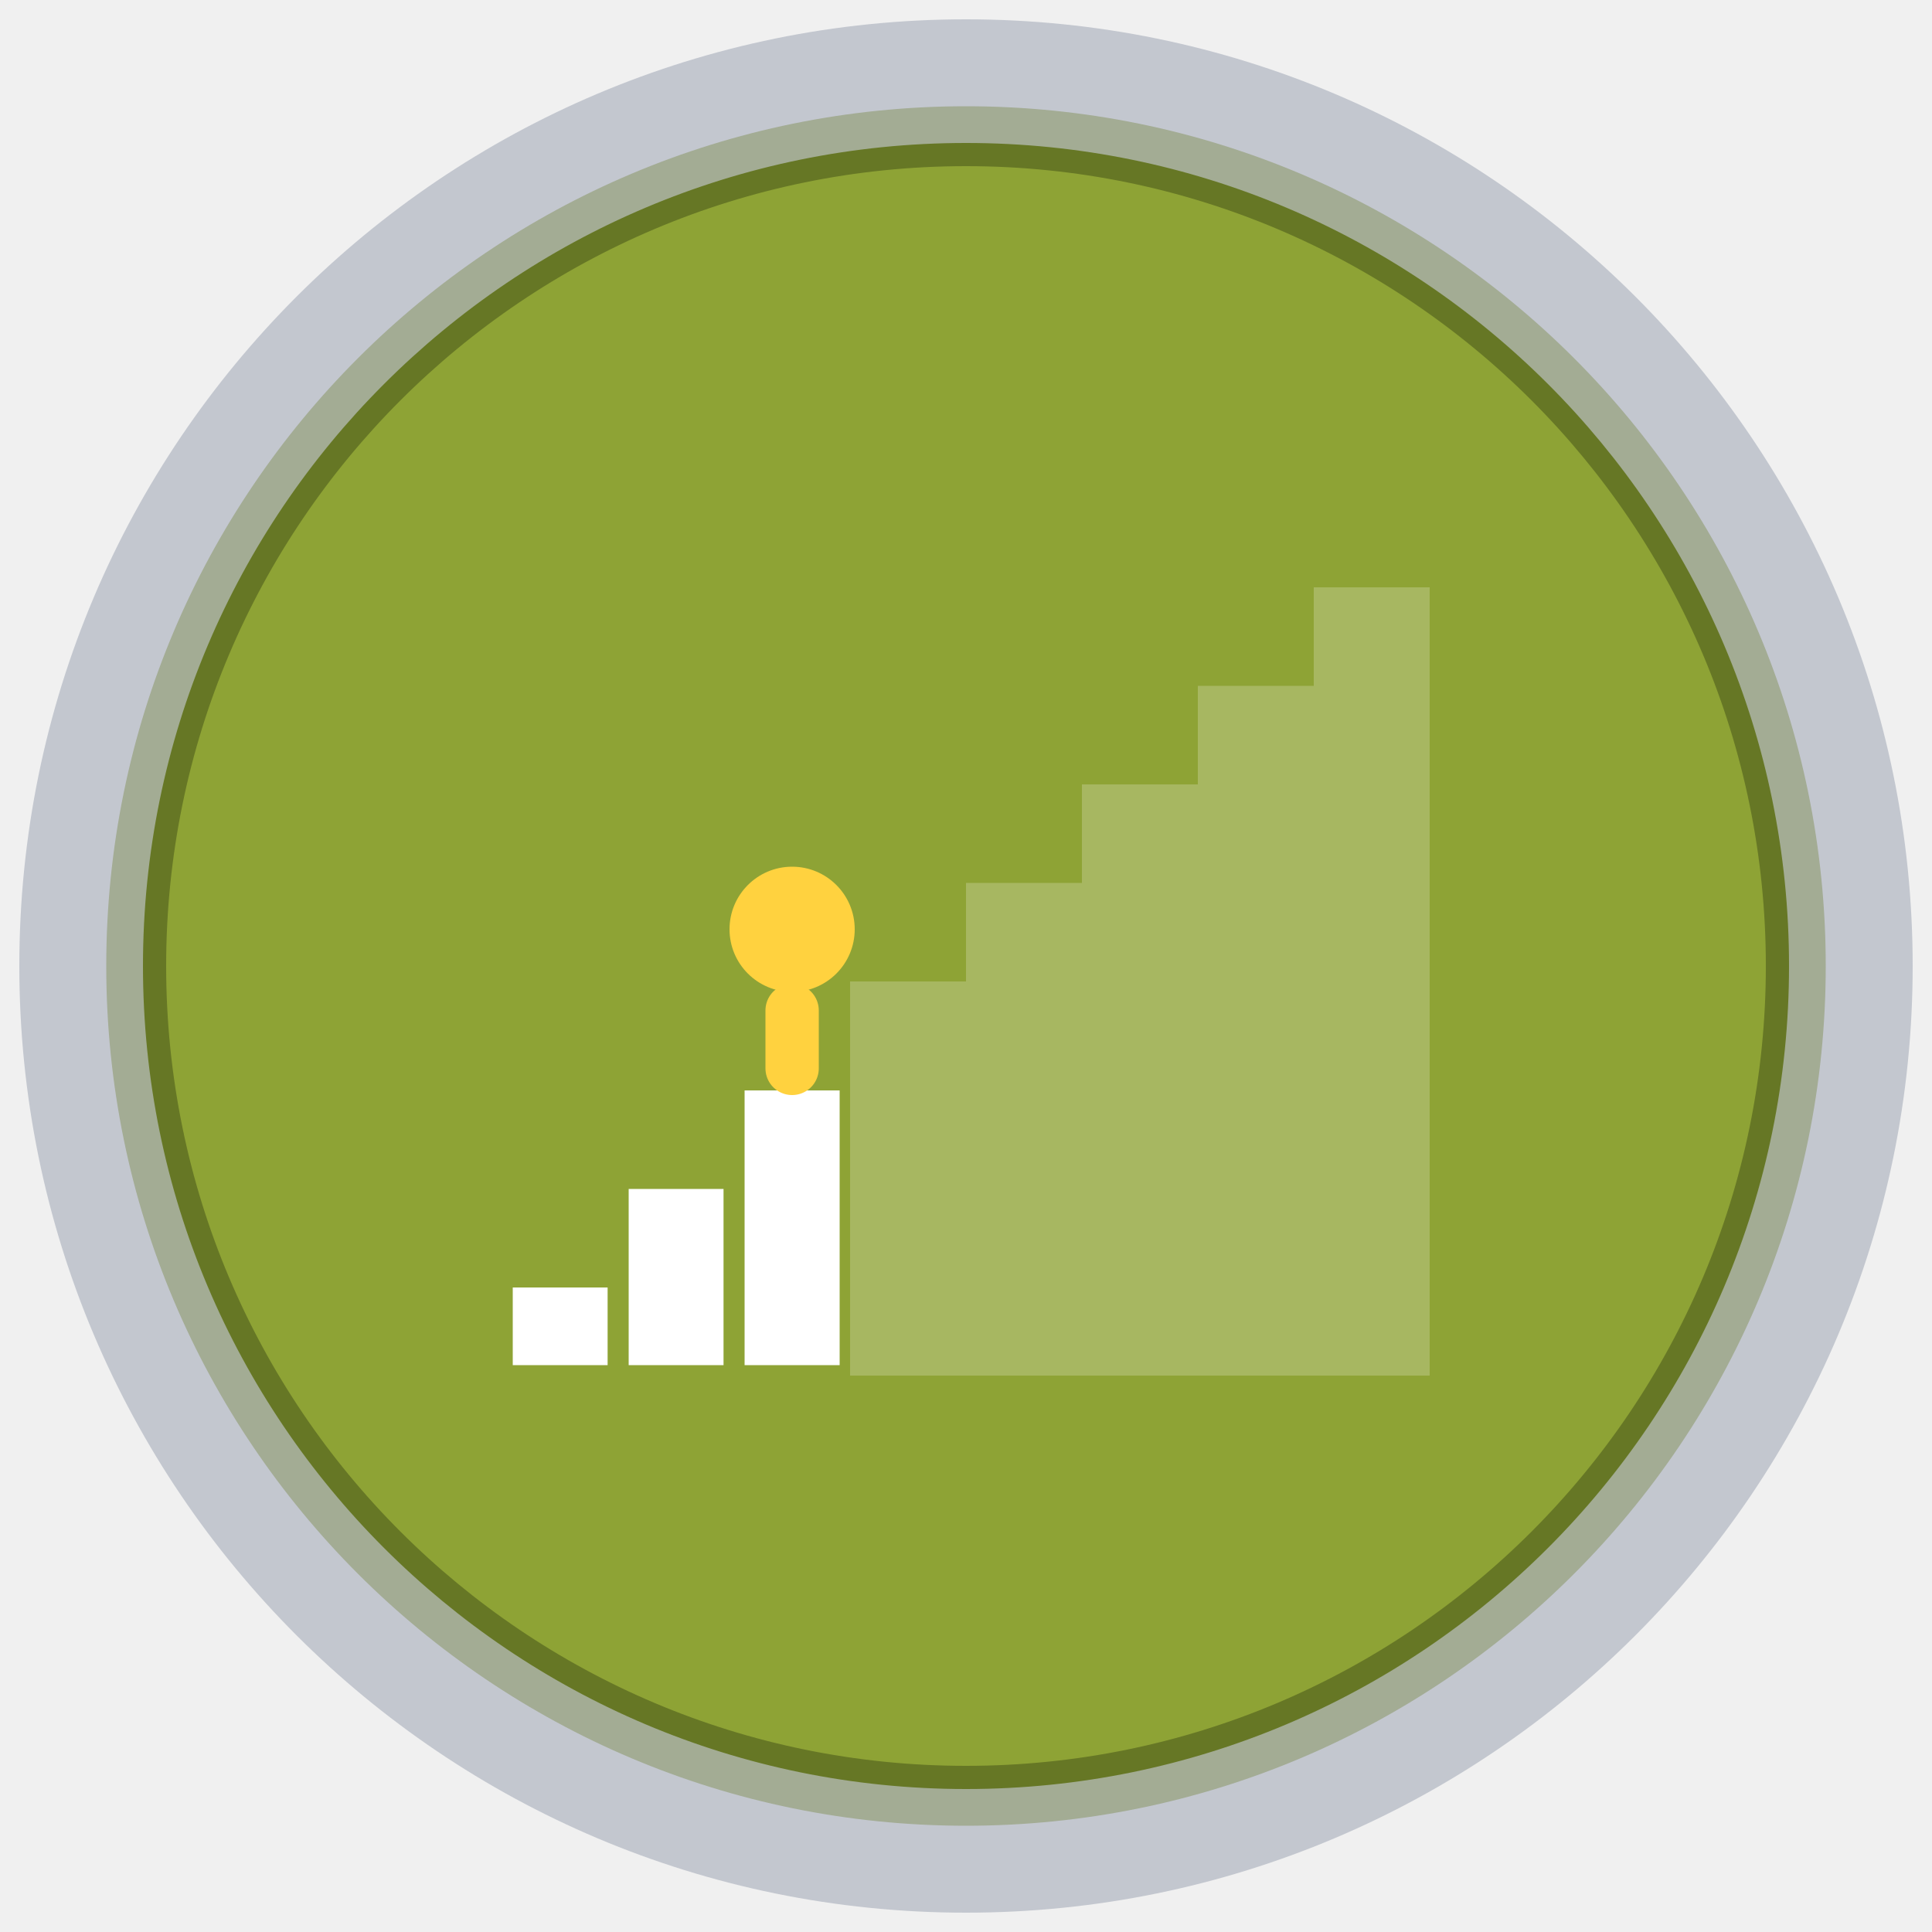
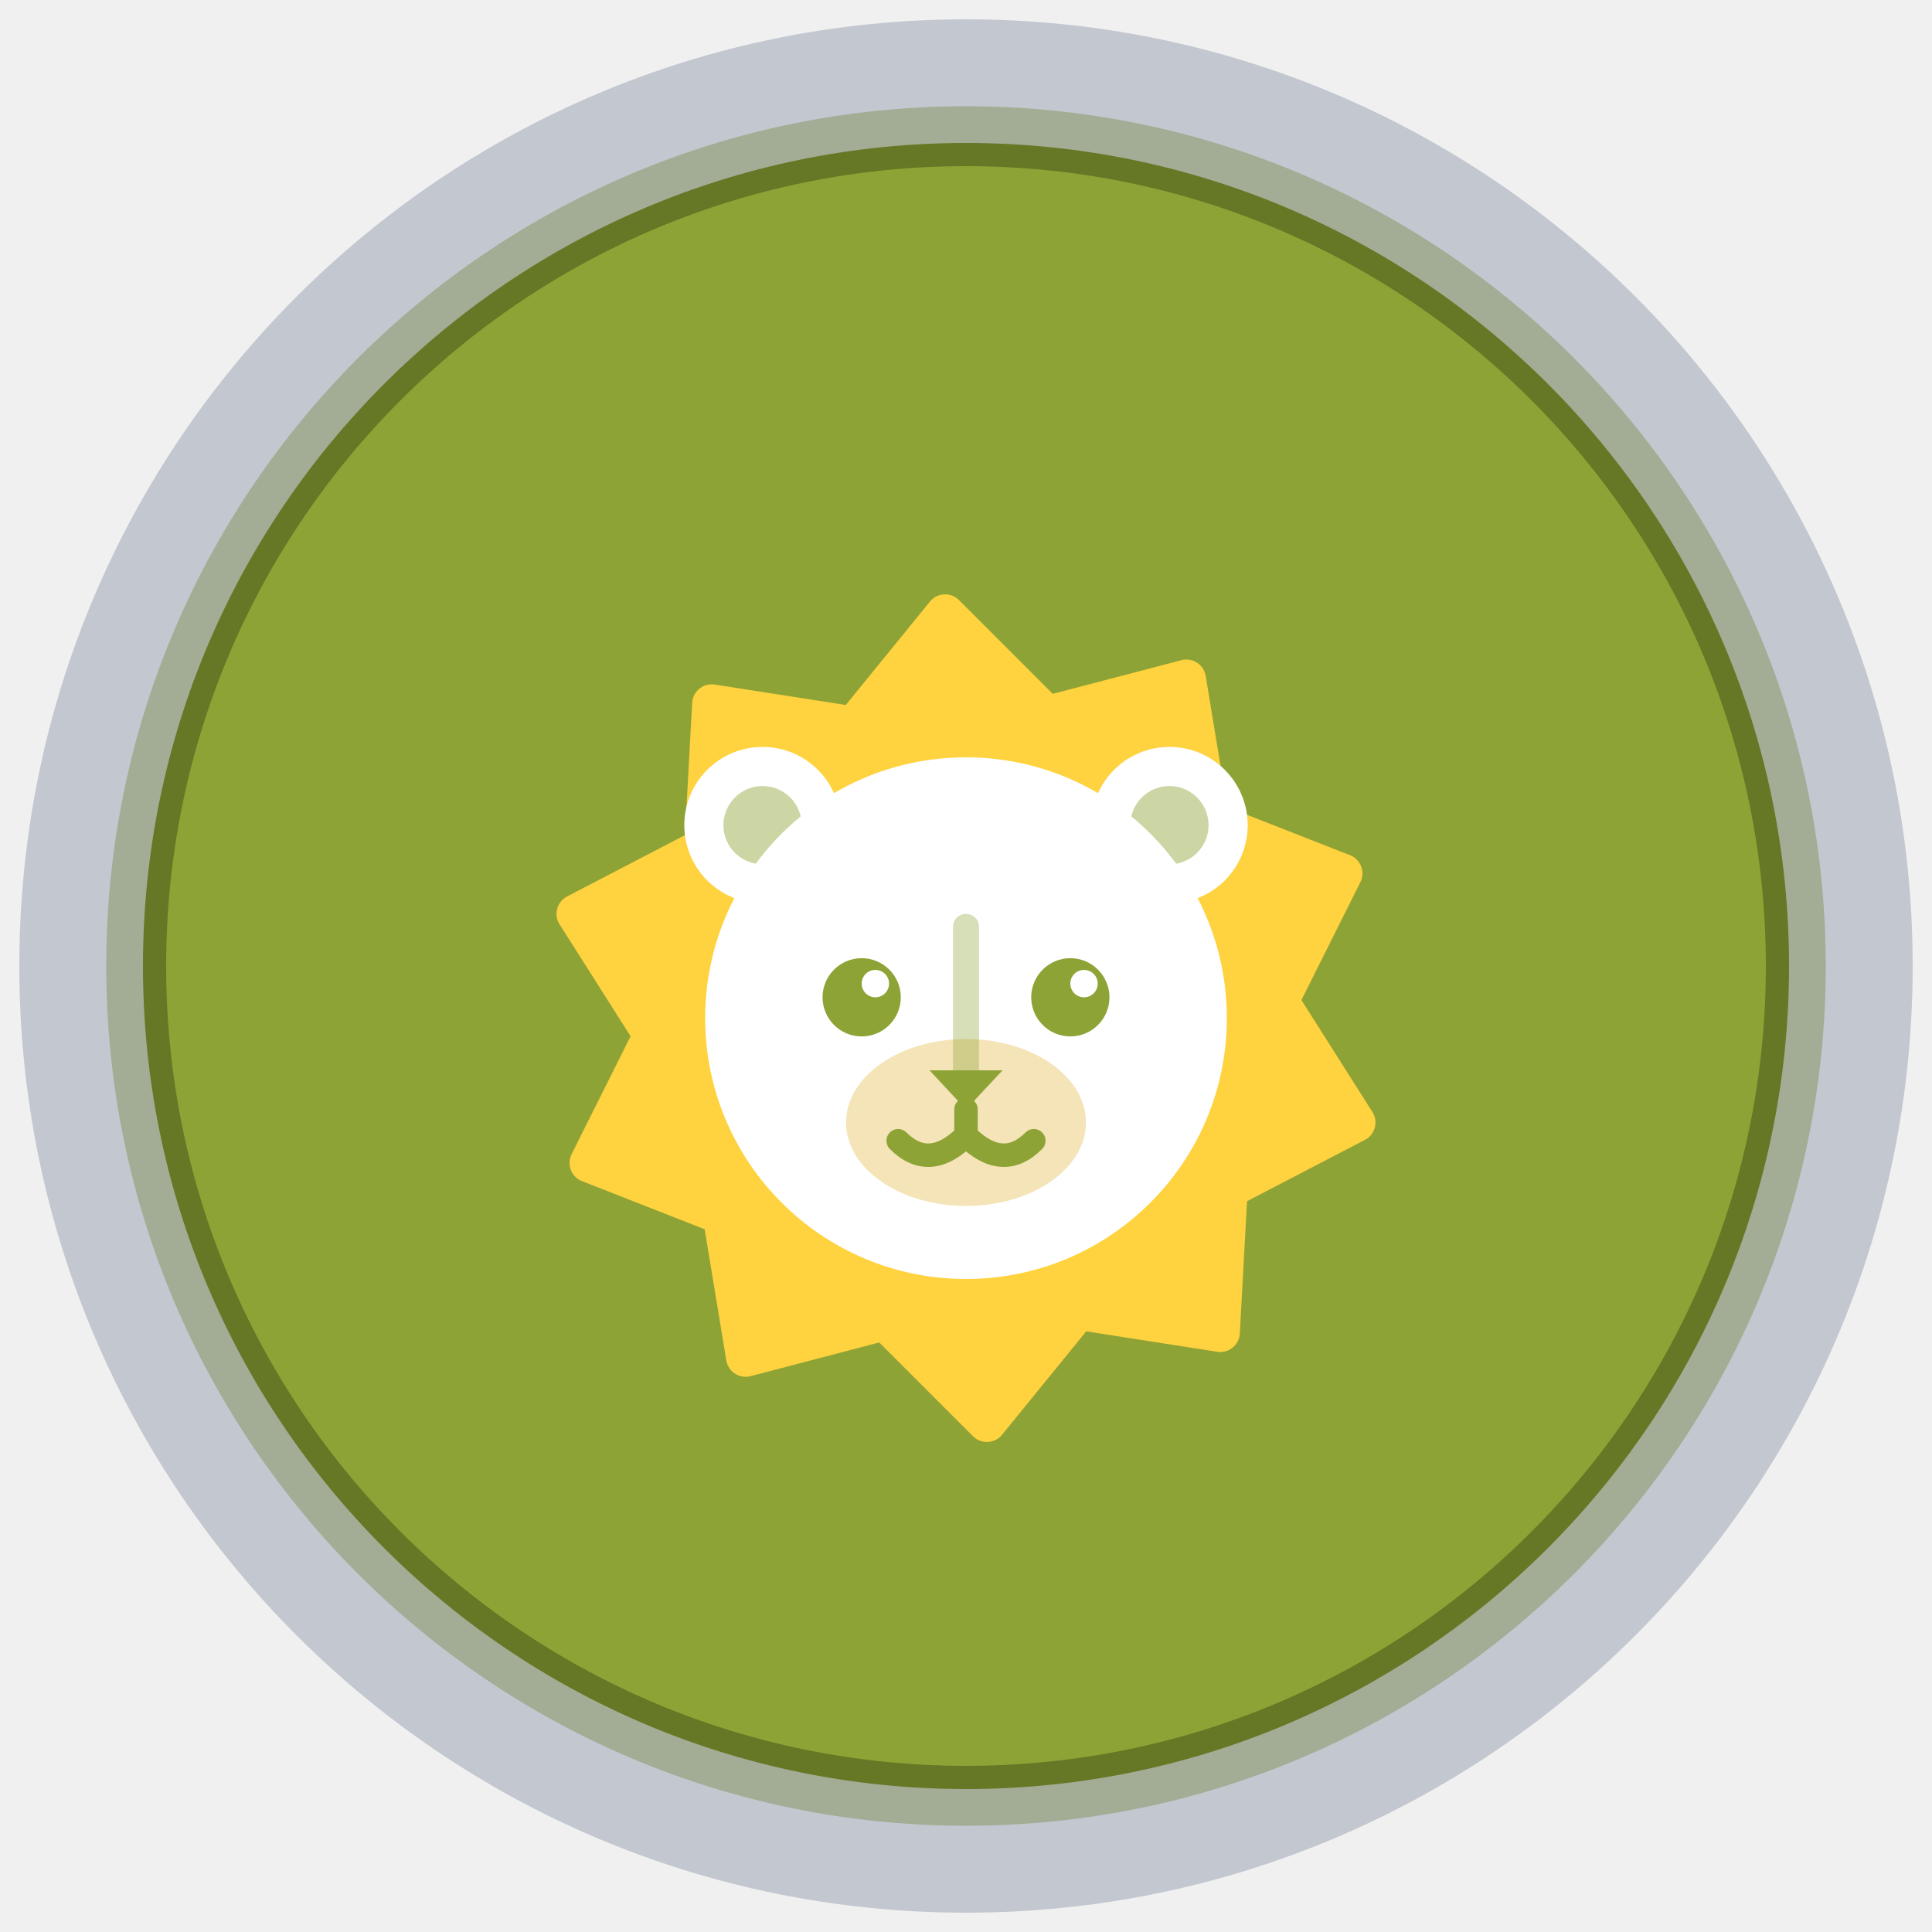
<svg xmlns="http://www.w3.org/2000/svg" viewBox="-100 -100 200 200" width="400" height="400">
  <circle r="98" fill="#C3C7CF" />
  <circle r="89" fill="#667725" opacity=".35" />
  <circle r="84" fill="#8EA335" />
  <circle r="84" fill="none" stroke="#667725" stroke-width="2.4" />
-   <g transform="translate(0 4) scale(1.2)">
-     <rect x="-40" y="23.5" width="10" height="8.5" fill="#FFFFFF" stroke="#8EA335" stroke-width="1.8" />
-     <rect x="-30" y="15.0" width="10" height="17.0" fill="#FFFFFF" stroke="#8EA335" stroke-width="1.8" />
-     <rect x="-20" y="6.5" width="10" height="25.5" fill="#FFFFFF" stroke="#8EA335" stroke-width="1.8" />
-     <rect x="-10" y="-2.0" width="10" height="34.0" fill="#FFFFFF" opacity=".22" />
-     <rect x="0" y="-10.5" width="10" height="42.5" fill="#FFFFFF" opacity=".22" />
-     <rect x="10" y="-19.0" width="10" height="51.0" fill="#FFFFFF" opacity=".22" />
-     <rect x="20" y="-27.5" width="10" height="59.5" fill="#FFFFFF" opacity=".22" />
-     <rect x="30" y="-36.0" width="10" height="68.0" fill="#FFFFFF" opacity=".22" />
-     <circle cx="-15.0" cy="-6.5" r="5.4" fill="#FFD23F" />
-     <path d="M-15.0,0.5 V5.5" stroke="#FFD23F" stroke-width="4.6" stroke-linecap="round" />
+   <g transform="translate(0 0) scale(1.35)">
+     <polygon points="29.9,12.0 20.1,17.1 19.5,28.1 8.6,26.4 1.6,35.0 -6.2,27.2 -16.9,30.0 -18.7,19.1 -28.9,15.1 -24.0,5.3 -29.9,-4.0 -20.1,-9.1 -19.5,-20.1 -8.6,-18.4 -1.6,-27.0 6.2,-19.2 16.9,-22.0 18.7,-11.1 28.9,-7.1 24.0,2.7" fill="#FFD23F" stroke-linejoin="round" stroke="#FFD23F" stroke-width="3" />
+     <circle cx="-15.6" cy="-10.8" r="6.0" fill="#FFFFFF" />
+     <circle cx="15.6" cy="-10.8" r="6.0" fill="#FFFFFF" />
+     <circle cx="-15.6" cy="-10.8" r="3.0" fill="#8EA335" opacity=".45" />
+     <circle cx="15.6" cy="-10.8" r="3.0" fill="#8EA335" opacity=".45" />
+     <circle cx="0" cy="4" r="20" fill="#FFFFFF" />
+     <circle cx="-8.0" cy="2.4" r="3.0" fill="#8EA335" />
+     <circle cx="8.0" cy="2.4" r="3.0" fill="#8EA335" />
+     <circle cx="-6.95" cy="1.35" r="1.05" fill="#FFFFFF" />
+     <circle cx="9.05" cy="1.35" r="1.05" fill="#FFFFFF" />
+     <ellipse cx="0" cy="12.0" rx="9.2" ry="6.4" fill="#F4E4B8" />
+     <path d="M-2.8,8.0 h5.6 l-2.8,3.0Z" fill="#8EA335" />
+     <path d="M0,11.0 v2.0 M0,13.0 q-2.8,2.8 -5.2,0.4 M0,13.0 q2.8,2.8 5.2,0.4" stroke="#8EA335" stroke-width="1.8" fill="none" stroke-linecap="round" />
+     <path d="M0,-3.0 V8.0" stroke="#8EA335" stroke-width="2" stroke-opacity=".35" stroke-linecap="round" />
  </g>
</svg>
